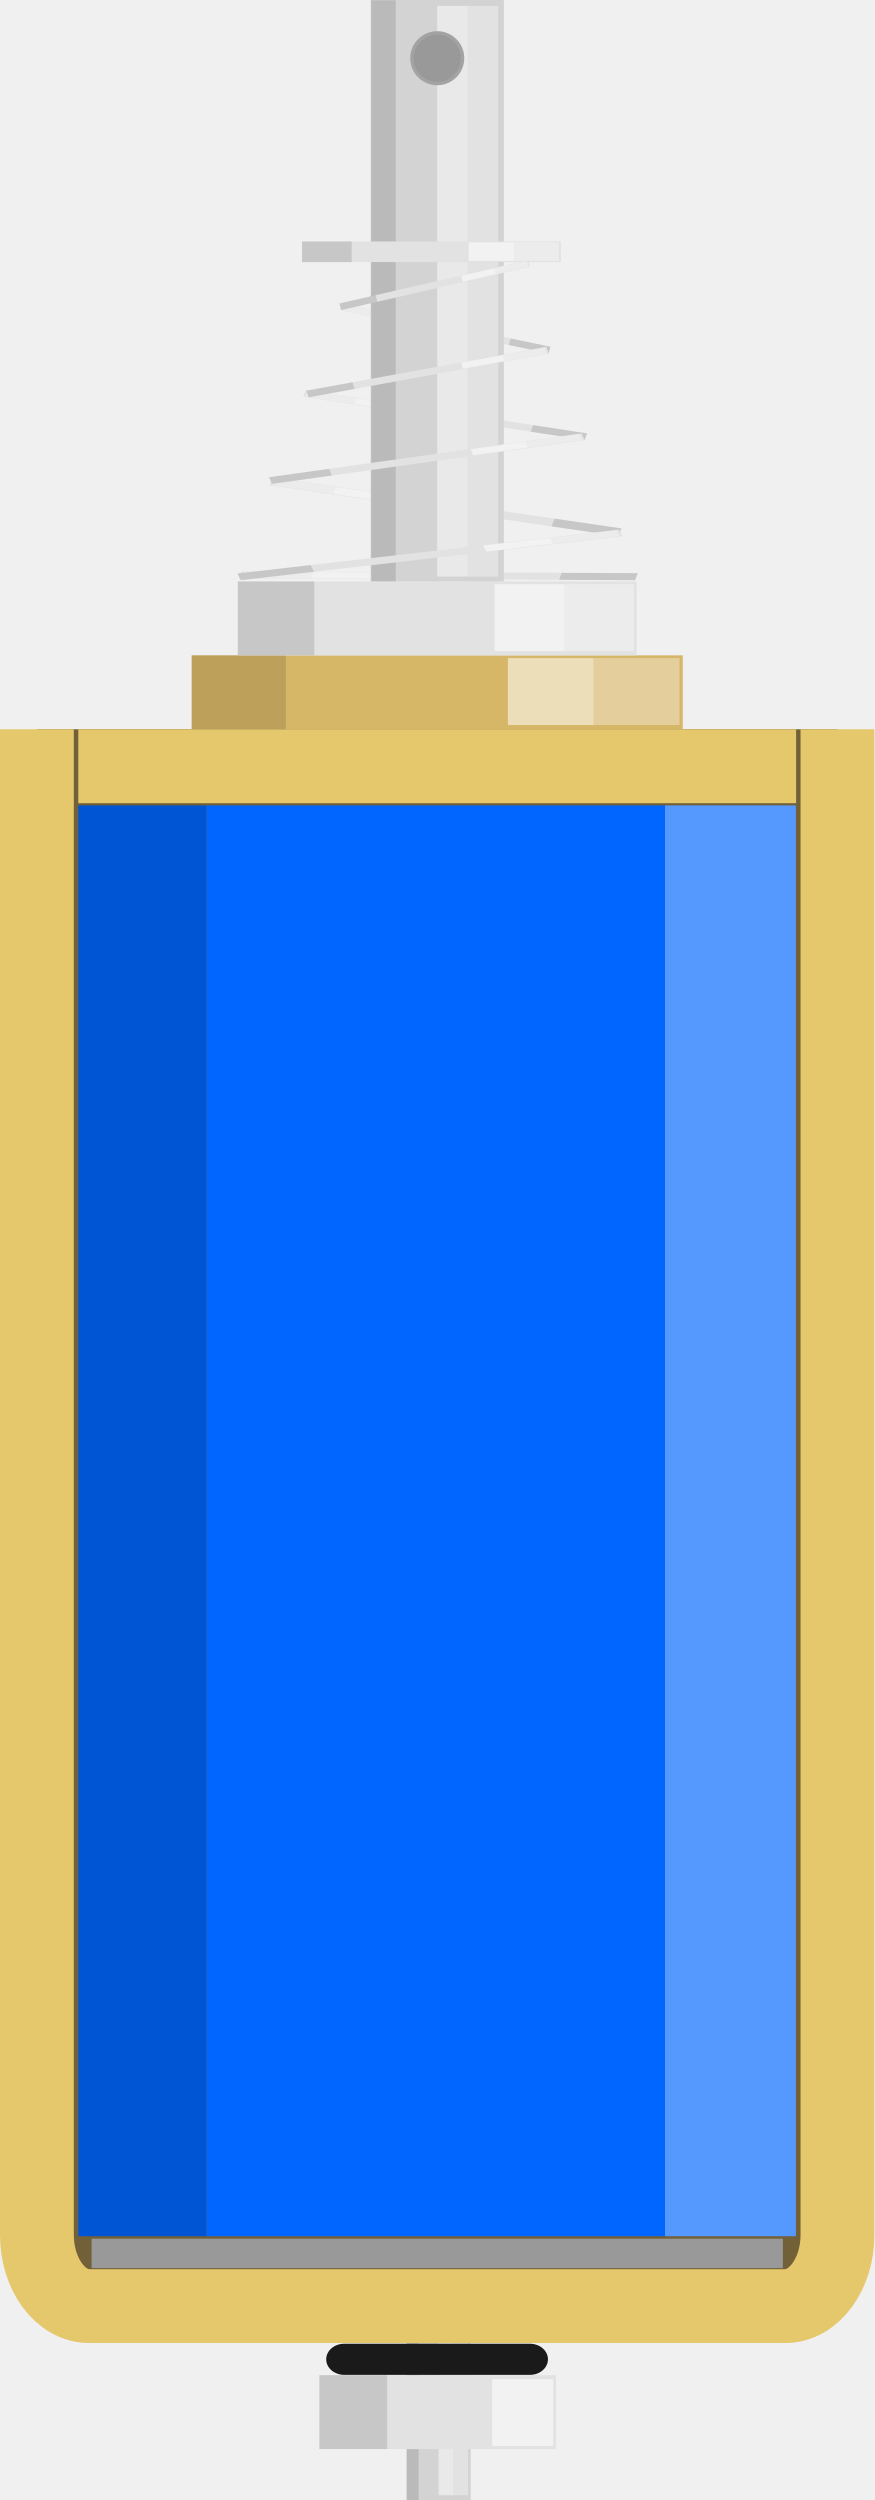
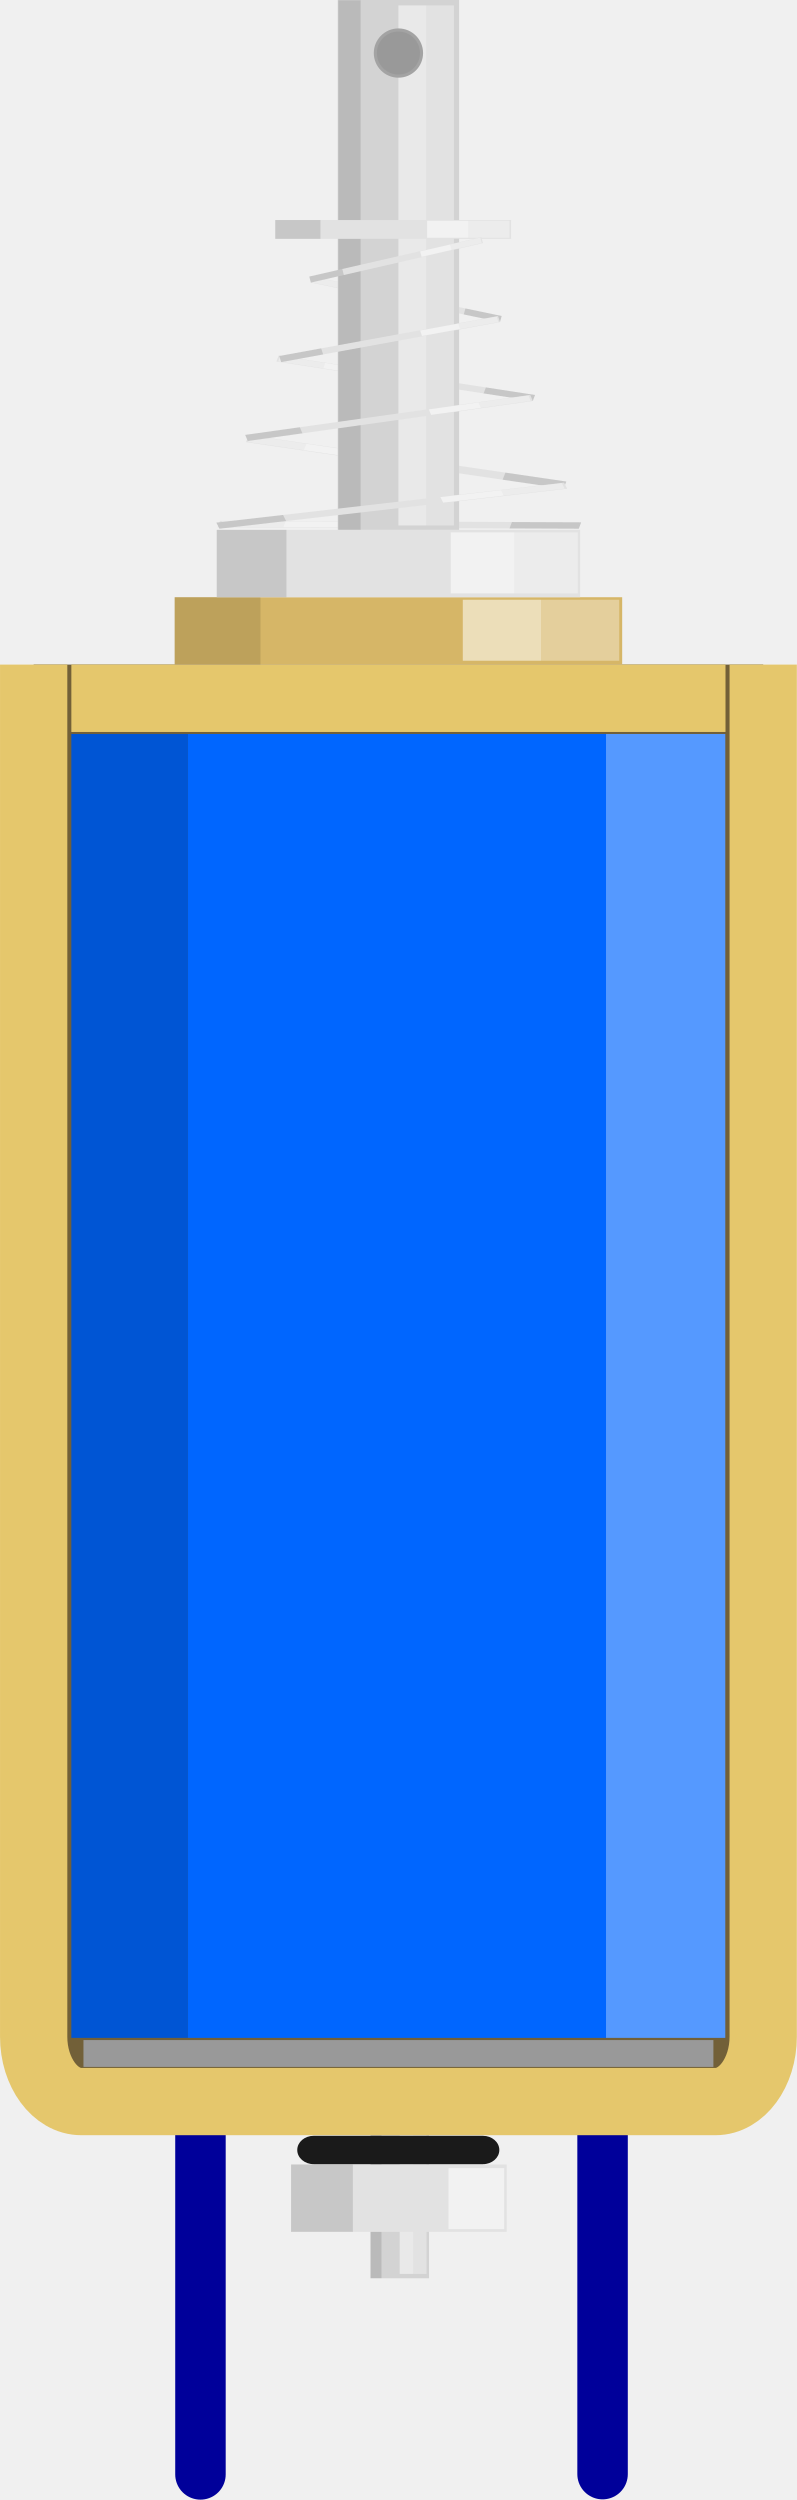
- <svg xmlns="http://www.w3.org/2000/svg" width="16.688mm" height="47.711mm" viewBox="0 0 16.688 47.711" version="1.1" id="svg7149">
-   <defs id="defs7143" />
-   <g id="layer1" transform="translate(0.7843556,-53.16212)">
-     <g id="g7929">
-       <g style="display:inline;stroke-width:1.439" transform="matrix(0,-0.3307292,-0.1597031,0,-0.1318441,163.6784)" id="g26856">
+ <svg xmlns="http://www.w3.org/2000/svg" width="16.688mm" height="52.355mm" viewBox="0 0 16.688 52.355" version="1.1" id="svg7215">
+   <defs id="defs7209" />
+   <g id="layer1" transform="translate(546.582,163.8501)">
+     <g id="g8001">
+       <path id="path25002-1" d="m -533.963,-119.253 v 7.216" style="display:inline;fill:#000080;stroke:#00009a;stroke-width:1.057;stroke-linecap:round;stroke-linejoin:round;stroke-opacity:1" />
+       <path id="path25002-9-1" d="m -542.384,-119.247 v 7.216" style="display:inline;fill:#000080;stroke:#00009a;stroke-width:1.057;stroke-linecap:round;stroke-linejoin:round;stroke-opacity:1" />
+       <g style="display:inline;stroke-width:1.439" transform="matrix(0,-0.3307292,-0.1597031,0,-545.9295,-53.33381)" id="g26856">
        <polygon style="display:inline;fill:#d3d3d3;stroke-width:1.439" points="20.049,31.454 20.049,0 27.255,0 27.255,31.454 " id="polygon25036-8" transform="matrix(0,-1.066663,-1.066663,0,223.4492,-23.09987)" />
        <rect style="display:inline;opacity:0.12;stroke-width:1.535" width="1.412" x="44.523" y="-223.43" height="33.529" id="rect25044-4" transform="matrix(0,-1,-1,0,0,0)" />
        <rect style="display:inline;opacity:0.35;fill:#ffffff;stroke-width:1.535" width="1.755" x="50.086" y="-223.107" height="32.932" id="rect25046-7" transform="matrix(0,-1,-1,0,0,0)" />
        <rect style="display:inline;opacity:0.51;fill:#ffffff;stroke-width:1.535" width="1.757" x="48.329" y="-223.107" height="32.932" id="rect25048-2" transform="matrix(0,-1,-1,0,0,0)" />
      </g>
-       <g style="display:inline;stroke-width:3.204" transform="matrix(-0.2890285,-0.04230259,0.01383015,-0.03484475,17.79218,59.80101)" id="g25227-4-9-3-4">
+       <g style="display:inline;stroke-width:3.204" transform="matrix(-0.2890285,-0.04230259,0.01383015,-0.03484475,-528.0054,-157.2112)" id="g25227-4-9-3-4">
        <polygon style="display:inline;fill:#e2e2e2;stroke-width:3.204" points="34.439,35.453 12.865,35.453 12.865,31.454 34.439,31.454 " id="polygon25034-6-8-8-5-3" transform="matrix(1.066663,0,0,-1.066663,3.769126,-86.56451)" />
        <rect style="display:inline;opacity:0.12;stroke-width:3.417" width="4.413" x="17.492" y="120.114" height="4.267" id="rect25038-7-3-0-3-4" transform="scale(1,-1)" />
        <rect style="display:inline;opacity:0.35;fill:#ffffff;stroke-width:3.417" width="4.021" x="36.329" y="120.276" height="3.863" id="rect25040-0-9-4-7-0" transform="scale(1,-1)" />
        <rect style="display:inline;opacity:0.54;fill:#ffffff;stroke-width:3.417" width="4.021" x="32.308" y="120.276" height="3.863" id="rect25042-2-5-4-5-8" transform="scale(1,-1)" />
      </g>
-       <g style="display:inline;stroke-width:3.25" transform="matrix(-0.3287078,-0.00133424,0.01187533,-0.03145766,18.56322,60.34504)" id="g25227-4-0-0-2-6">
+       <g style="display:inline;stroke-width:3.25" transform="matrix(-0.3287078,-0.00133424,0.01187533,-0.03145766,-527.2344,-156.6671)" id="g25227-4-0-0-2-6">
        <polygon style="display:inline;fill:#e2e2e2;stroke-width:3.25" points="12.865,35.453 12.865,31.454 34.439,31.454 34.439,35.453 " id="polygon25034-6-8-9-0-7-4" transform="matrix(1.066663,0,0,-1.066663,3.769126,-86.56451)" />
        <rect style="display:inline;opacity:0.12;stroke-width:3.467" width="4.413" x="17.492" y="120.114" height="4.267" id="rect25038-7-3-5-4-6-4" transform="scale(1,-1)" />
        <rect style="display:inline;opacity:0.35;fill:#ffffff;stroke-width:3.467" width="4.021" x="36.329" y="120.276" height="3.863" id="rect25040-0-9-2-7-2-0" transform="scale(1,-1)" />
        <rect style="display:inline;opacity:0.54;fill:#ffffff;stroke-width:3.467" width="4.021" x="32.308" y="120.276" height="3.863" id="rect25042-2-5-2-8-9-3" transform="scale(1,-1)" />
      </g>
-       <g style="display:inline;stroke-width:3.87" transform="matrix(-0.2333293,-0.03590892,0.01116492,-0.02957826,15.84285,58.50895)" id="g25227-4-9-3">
+       <g style="display:inline;stroke-width:3.87" transform="matrix(-0.2333293,-0.03590892,0.01116492,-0.02957826,-529.9548,-158.5032)" id="g25227-4-9-3">
        <polygon style="display:inline;fill:#e2e2e2;stroke-width:3.87" points="12.865,35.453 12.865,31.454 34.439,31.454 34.439,35.453 " id="polygon25034-6-8-8-5" transform="matrix(1.066663,0,0,-1.066663,3.769126,-86.56451)" />
        <rect style="display:inline;opacity:0.12;stroke-width:4.128" width="4.413" x="17.492" y="120.114" height="4.267" id="rect25038-7-3-0-3" transform="scale(1,-1)" />
        <rect style="display:inline;opacity:0.35;fill:#ffffff;stroke-width:4.128" width="4.021" x="36.329" y="120.276" height="3.863" id="rect25040-0-9-4-7" transform="scale(1,-1)" />
        <rect style="display:inline;opacity:0.54;fill:#ffffff;stroke-width:4.128" width="4.021" x="32.308" y="120.276" height="3.863" id="rect25042-2-5-4-5" transform="scale(1,-1)" />
      </g>
-       <g style="display:inline;stroke-width:4.506" transform="matrix(-0.1721473,-0.03590892,0.00823733,-0.02957826,13.72221,56.85519)" id="g25227-4-9">
+       <g style="display:inline;stroke-width:4.506" transform="matrix(-0.1721473,-0.03590892,0.00823733,-0.02957826,-532.0754,-160.157)" id="g25227-4-9">
        <polygon style="display:inline;fill:#e2e2e2;stroke-width:4.506" points="34.439,31.454 34.439,35.453 12.865,35.453 12.865,31.454 " id="polygon25034-6-8-8" transform="matrix(1.066663,0,0,-1.066663,3.769126,-86.56451)" />
        <rect style="display:inline;opacity:0.12;stroke-width:4.806" width="4.413" x="17.492" y="120.114" height="4.267" id="rect25038-7-3-0" transform="scale(1,-1)" />
        <rect style="display:inline;opacity:0.35;fill:#ffffff;stroke-width:4.806" width="4.021" x="36.329" y="120.276" height="3.863" id="rect25040-0-9-4" transform="scale(1,-1)" />
        <rect style="display:inline;opacity:0.54;fill:#ffffff;stroke-width:4.806" width="4.021" x="32.308" y="120.276" height="3.863" id="rect25042-2-5-4" transform="scale(1,-1)" />
      </g>
-       <rect height="0.353" y="100.239" x="5.914" id="connector0pin" width="0.352" style="display:inline;fill:none;stroke-width:0.353" />
-       <rect height="0.353" y="100.239" x="8.458" id="connector1pin" width="0.352" style="display:inline;fill:none;stroke-width:0.353" />
-       <polyline transform="matrix(0.3527766,0,0,0.4789678,-0.7843562,48.18359)" id="polyline25012" points="1.997,39.452,1.997,102.28,45.307,102.28,45.307,39.452" style="display:inline;fill:#726038;stroke-width:0.858" />
-       <path id="path25014" d="m -0.08,67.08 v 28.735 c 0,0.747 0.449,1.358 0.998,1.358 H 14.2 c 0.549,0 0.998,-0.611 0.998,-1.358 l -3e-5,-28.735" style="display:inline;fill:none;stroke:#e5c76c;stroke-width:1.409" />
-       <polygon transform="matrix(0.3527766,0,0,0.3527766,-0.7843556,53.16212)" id="polygon25016" points="43.068,43.452 4.236,43.452 4.236,39.452 43.068,39.452 " style="display:inline;fill:#e5c76c" />
-       <polygon transform="matrix(0.3527766,0,0,0.3527766,-0.7843556,53.16212)" id="polygon25018" points="36.935,39.452 10.369,39.452 10.369,35.453 36.935,35.453 " style="display:inline;fill:#d6b667" />
-       <rect id="rect25020" height="27.306" y="68.533" x="3.153" width="8.754" style="display:inline;fill:#0066ff;stroke-width:0.353" />
-       <rect id="rect25022" height="27.306" y="68.533" x="0.71" width="2.442" style="display:inline;opacity:1;fill:#0055d4;stroke-width:0.353" />
-       <rect id="rect25024" height="27.306" y="68.533" x="11.907" width="2.498" style="display:inline;opacity:1;fill:#5599ff;stroke-width:0.353" />
-       <rect id="rect25026" height="0.562" y="95.886" x="0.964" width="13.192" style="display:inline;fill:#999999;stroke-width:0.353" />
-       <rect id="rect25028" height="1.411" y="65.669" x="2.874" width="1.797" style="display:inline;opacity:0.12;stroke-width:0.353" />
-       <rect id="rect25030" height="1.277" y="65.722" x="10.546" width="1.638" style="display:inline;opacity:0.35;fill:#ffffff;stroke-width:0.353" />
-       <rect id="rect25032" height="1.277" y="65.722" x="8.908" width="1.638" style="display:inline;opacity:0.54;fill:#ffffff;stroke-width:0.353" />
-       <polygon transform="matrix(0.3527766,0,0,0.3527766,-0.7843556,53.16212)" id="polygon25034" points="34.439,35.453 12.865,35.453 12.865,31.454 34.439,31.454 " style="display:inline;fill:#e2e2e2" />
-       <polygon transform="matrix(0.3527766,0,0,0.3527766,-0.7843556,53.16212)" id="polygon25036" points="27.255,31.454 20.049,31.454 20.049,0 27.255,0 " style="display:inline;fill:#d3d3d3" />
-       <rect id="rect25038" height="1.411" y="64.258" x="3.754" width="1.46" style="display:inline;opacity:0.12;stroke-width:0.353" />
-       <rect id="rect25040" height="1.277" y="64.311" x="9.984" width="1.33" style="display:inline;opacity:0.35;fill:#ffffff;stroke-width:0.353" />
-       <rect id="rect25042" height="1.277" y="64.311" x="8.654" width="1.33" style="display:inline;opacity:0.54;fill:#ffffff;stroke-width:0.353" />
-       <rect id="rect25044" height="11.089" y="53.168" x="6.301" width="0.467" style="display:inline;opacity:0.12;stroke-width:0.353" />
-       <rect id="rect25046" height="10.891" y="53.275" x="8.141" width="0.581" style="display:inline;opacity:0.35;fill:#ffffff;stroke-width:0.353" />
-       <rect id="rect25048" height="10.891" y="53.275" x="7.56" width="0.581" style="display:inline;opacity:0.51;fill:#ffffff;stroke-width:0.353" />
-       <circle id="circle25050" cy="54.273" cx="7.56" r="0.516" style="display:inline;fill:#a3a3a3;stroke-width:0.353" />
-       <circle id="circle25052" cy="54.273" cx="7.56" r="0.451" style="display:inline;opacity:0.2;fill:#727272;stroke-width:0.353" />
-       <g style="display:inline;stroke-width:2.35" transform="matrix(0.2146494,0,0,-0.0922895,1.224982,46.68496)" id="g25227">
+       <rect height="0.353" y="-116.773" x="-539.884" id="connector0pin" width="0.352" style="display:inline;fill:none;stroke-width:0.353" />
+       <rect height="0.353" y="-116.773" x="-537.34" id="connector1pin" width="0.352" style="display:inline;fill:none;stroke-width:0.353" />
+       <polyline transform="matrix(0.3527766,0,0,0.4789678,-546.582,-168.8286)" id="polyline25012" points="1.997,39.452,1.997,102.28,45.307,102.28,45.307,39.452" style="display:inline;fill:#726038;stroke-width:0.858" />
+       <path id="path25014" d="m -545.877,-149.932 v 28.735 c 0,0.747 0.449,1.358 0.998,1.358 h 13.282 c 0.549,0 0.998,-0.611 0.998,-1.358 l -3e-5,-28.735" style="display:inline;fill:none;stroke:#e5c76c;stroke-width:1.409" />
+       <polygon transform="matrix(0.3527766,0,0,0.3527766,-546.582,-163.8501)" id="polygon25016" points="43.068,43.452 4.236,43.452 4.236,39.452 43.068,39.452 " style="display:inline;fill:#e5c76c" />
+       <polygon transform="matrix(0.3527766,0,0,0.3527766,-546.582,-163.8501)" id="polygon25018" points="36.935,39.452 10.369,39.452 10.369,35.453 36.935,35.453 " style="display:inline;fill:#d6b667" />
+       <rect id="rect25020" height="27.306" y="-148.479" x="-542.645" width="8.754" style="display:inline;fill:#0066ff;stroke-width:0.353" />
+       <rect id="rect25022" height="27.306" y="-148.479" x="-545.088" width="2.442" style="display:inline;opacity:1;fill:#0055d4;stroke-width:0.353" />
+       <rect id="rect25024" height="27.306" y="-148.479" x="-533.891" width="2.498" style="display:inline;opacity:1;fill:#5599ff;stroke-width:0.353" />
+       <rect id="rect25026" height="0.562" y="-121.127" x="-544.834" width="13.192" style="display:inline;fill:#999999;stroke-width:0.353" />
+       <rect id="rect25028" height="1.411" y="-151.343" x="-542.924" width="1.797" style="display:inline;opacity:0.12;stroke-width:0.353" />
+       <rect id="rect25030" height="1.277" y="-151.29" x="-535.252" width="1.638" style="display:inline;opacity:0.35;fill:#ffffff;stroke-width:0.353" />
+       <rect id="rect25032" height="1.277" y="-151.29" x="-536.89" width="1.638" style="display:inline;opacity:0.54;fill:#ffffff;stroke-width:0.353" />
+       <polygon transform="matrix(0.3527766,0,0,0.3527766,-546.582,-163.8501)" id="polygon25034" points="34.439,35.453 12.865,35.453 12.865,31.454 34.439,31.454 " style="display:inline;fill:#e2e2e2" />
+       <polygon transform="matrix(0.3527766,0,0,0.3527766,-546.582,-163.8501)" id="polygon25036" points="27.255,31.454 20.049,31.454 20.049,0 27.255,0 " style="display:inline;fill:#d3d3d3" />
+       <rect id="rect25038" height="1.411" y="-152.754" x="-542.043" width="1.46" style="display:inline;opacity:0.12;stroke-width:0.353" />
+       <rect id="rect25040" height="1.277" y="-152.701" x="-535.813" width="1.33" style="display:inline;opacity:0.35;fill:#ffffff;stroke-width:0.353" />
+       <rect id="rect25042" height="1.277" y="-152.701" x="-537.143" width="1.33" style="display:inline;opacity:0.54;fill:#ffffff;stroke-width:0.353" />
+       <rect id="rect25044" height="11.089" y="-163.844" x="-539.497" width="0.467" style="display:inline;opacity:0.12;stroke-width:0.353" />
+       <rect id="rect25046" height="10.891" y="-163.737" x="-537.657" width="0.581" style="display:inline;opacity:0.35;fill:#ffffff;stroke-width:0.353" />
+       <rect id="rect25048" height="10.891" y="-163.737" x="-538.238" width="0.581" style="display:inline;opacity:0.51;fill:#ffffff;stroke-width:0.353" />
+       <circle id="circle25050" cy="-162.739" cx="-538.238" r="0.516" style="display:inline;fill:#a3a3a3;stroke-width:0.353" />
+       <circle id="circle25052" cy="-162.739" cx="-538.238" r="0.451" style="display:inline;opacity:0.2;fill:#727272;stroke-width:0.353" />
+       <g style="display:inline;stroke-width:2.35" transform="matrix(0.2146494,0,0,-0.0922895,-544.5726,-170.3272)" id="g25227">
        <polygon style="display:inline;fill:#e2e2e2;stroke-width:2.35" points="34.439,35.453 12.865,35.453 12.865,31.454 34.439,31.454 " id="polygon25034-6" transform="matrix(1.066663,0,0,-1.066663,3.769126,-86.56451)" />
        <rect style="display:inline;opacity:0.12;stroke-width:2.506" width="4.413" x="17.492" y="120.114" height="4.267" id="rect25038-7" transform="scale(1,-1)" />
        <rect style="display:inline;opacity:0.35;fill:#ffffff;stroke-width:2.506" width="4.021" x="36.329" y="120.276" height="3.863" id="rect25040-0" transform="scale(1,-1)" />
        <rect style="display:inline;opacity:0.54;fill:#ffffff;stroke-width:2.506" width="4.021" x="32.308" y="120.276" height="3.863" id="rect25042-2" transform="scale(1,-1)" />
      </g>
-       <g style="display:inline;stroke-width:4.724" transform="matrix(0.1566235,-0.03590892,-0.00749451,-0.02957826,2.053211,56.0289)" id="g25227-4">
+       <g style="display:inline;stroke-width:4.724" transform="matrix(0.1566235,-0.03590892,-0.00749451,-0.02957826,-543.7444,-160.9833)" id="g25227-4">
        <polygon style="display:inline;fill:#e2e2e2;stroke-width:4.724" points="12.865,31.454 34.439,31.454 34.439,35.453 12.865,35.453 " id="polygon25034-6-8" transform="matrix(1.066663,0,0,-1.066663,3.769126,-86.56451)" />
        <rect style="display:inline;opacity:0.12;stroke-width:5.039" width="4.413" x="17.492" y="120.114" height="4.267" id="rect25038-7-3" transform="scale(1,-1)" />
        <rect style="display:inline;opacity:0.35;fill:#ffffff;stroke-width:5.039" width="4.021" x="36.329" y="120.276" height="3.863" id="rect25040-0-9" transform="scale(1,-1)" />
        <rect style="display:inline;opacity:0.54;fill:#ffffff;stroke-width:5.039" width="4.021" x="32.308" y="120.276" height="3.863" id="rect25042-2-5" transform="scale(1,-1)" />
      </g>
-       <g style="display:inline;stroke-width:4.161" transform="matrix(0.1991218,-0.03640375,-0.00952807,-0.02998585,0.4361634,57.65257)" id="g25227-4-0">
+       <g style="display:inline;stroke-width:4.161" transform="matrix(0.1991218,-0.03640375,-0.00952807,-0.02998585,-545.3615,-159.3596)" id="g25227-4-0">
        <polygon style="display:inline;fill:#e2e2e2;stroke-width:4.161" points="34.439,35.453 12.865,35.453 12.865,31.454 34.439,31.454 " id="polygon25034-6-8-9" transform="matrix(1.066663,0,0,-1.066663,3.769126,-86.56451)" />
        <rect style="display:inline;opacity:0.12;stroke-width:4.438" width="4.413" x="17.492" y="120.114" height="4.267" id="rect25038-7-3-5" transform="scale(1,-1)" />
        <rect style="display:inline;opacity:0.35;fill:#ffffff;stroke-width:4.438" width="4.021" x="36.329" y="120.276" height="3.863" id="rect25040-0-9-2" transform="scale(1,-1)" />
        <rect style="display:inline;opacity:0.54;fill:#ffffff;stroke-width:4.438" width="4.021" x="32.308" y="120.276" height="3.863" id="rect25042-2-5-2" transform="scale(1,-1)" />
      </g>
-       <g style="display:inline;stroke-width:3.646" transform="matrix(0.2593906,-0.03640375,-0.01241197,-0.02998585,-1.677328,59.30459)" id="g25227-4-0-0">
+       <g style="display:inline;stroke-width:3.646" transform="matrix(0.2593906,-0.03640375,-0.01241197,-0.02998585,-547.475,-157.7076)" id="g25227-4-0-0">
        <polygon style="display:inline;fill:#e2e2e2;stroke-width:3.646" points="34.439,35.453 12.865,35.453 12.865,31.454 34.439,31.454 " id="polygon25034-6-8-9-0" transform="matrix(1.066663,0,0,-1.066663,3.769126,-86.56451)" />
        <rect style="display:inline;opacity:0.12;stroke-width:3.889" width="4.413" x="17.492" y="120.114" height="4.267" id="rect25038-7-3-5-4" transform="scale(1,-1)" />
        <rect style="display:inline;opacity:0.35;fill:#ffffff;stroke-width:3.889" width="4.021" x="36.329" y="120.276" height="3.863" id="rect25040-0-9-2-7" transform="scale(1,-1)" />
        <rect style="display:inline;opacity:0.54;fill:#ffffff;stroke-width:3.889" width="4.021" x="32.308" y="120.276" height="3.863" id="rect25042-2-5-2-8" transform="scale(1,-1)" />
      </g>
-       <g style="display:inline;stroke-width:3.301" transform="matrix(0.3164634,-0.03640375,-0.01514293,-0.02998585,-3.607738,61.14157)" id="g25227-4-0-0-2">
+       <g style="display:inline;stroke-width:3.301" transform="matrix(0.3164634,-0.03640375,-0.01514293,-0.02998585,-549.4054,-155.8706)" id="g25227-4-0-0-2">
        <polygon style="display:inline;fill:#e2e2e2;stroke-width:3.301" points="12.865,35.453 12.865,31.454 34.439,31.454 34.439,35.453 " id="polygon25034-6-8-9-0-7" transform="matrix(1.066663,0,0,-1.066663,3.769126,-86.56451)" />
        <rect style="display:inline;opacity:0.12;stroke-width:3.521" width="4.413" x="17.492" y="120.114" height="4.267" id="rect25038-7-3-5-4-6" transform="scale(1,-1)" />
        <rect style="display:inline;opacity:0.35;fill:#ffffff;stroke-width:3.521" width="4.021" x="36.329" y="120.276" height="3.863" id="rect25040-0-9-2-7-2" transform="scale(1,-1)" />
        <rect style="display:inline;opacity:0.54;fill:#ffffff;stroke-width:3.521" width="4.021" x="32.308" y="120.276" height="3.863" id="rect25042-2-5-2-8-9" transform="scale(1,-1)" />
      </g>
-       <polygon transform="matrix(0.209305,0,0,0.3527766,2.618463,87.39495)" id="polygon25034-5" points="12.865,35.453 12.865,31.454 34.439,31.454 34.439,35.453 " style="display:inline;fill:#e2e2e2;stroke-width:1.298" />
-       <rect id="rect25038-6" height="1.411" y="98.491" x="5.311" width="1.294" style="display:inline;opacity:0.12;stroke-width:0.353" />
-       <rect id="rect25042-5" height="1.277" y="98.567" x="8.609" width="1.166" style="display:inline;opacity:0.54;fill:#ffffff;stroke-width:0.353" />
-       <rect ry="0.297" rx="0.344" y="97.891" x="5.441" height="0.594" width="4.232" id="rect26894" style="display:inline;opacity:1;fill:#1a1a1a;fill-opacity:1;stroke:none;stroke-width:0.184;stroke-linecap:round;stroke-miterlimit:4;stroke-dasharray:none;stroke-opacity:1" />
+       <polygon transform="matrix(0.209305,0,0,0.3527766,-543.1792,-129.6172)" id="polygon25034-5" points="12.865,35.453 12.865,31.454 34.439,31.454 34.439,35.453 " style="display:inline;fill:#e2e2e2;stroke-width:1.298" />
+       <rect id="rect25038-6" height="1.411" y="-118.522" x="-540.486" width="1.294" style="display:inline;opacity:0.12;stroke-width:0.353" />
+       <rect id="rect25042-5" height="1.277" y="-118.445" x="-537.189" width="1.166" style="display:inline;opacity:0.54;fill:#ffffff;stroke-width:0.353" />
+       <rect ry="0.297" rx="0.344" y="-119.122" x="-540.357" height="0.594" width="4.232" id="rect26894" style="display:inline;opacity:1;fill:#1a1a1a;fill-opacity:1;stroke:none;stroke-width:0.184;stroke-linecap:round;stroke-miterlimit:4;stroke-dasharray:none;stroke-opacity:1" />
    </g>
  </g>
</svg>
